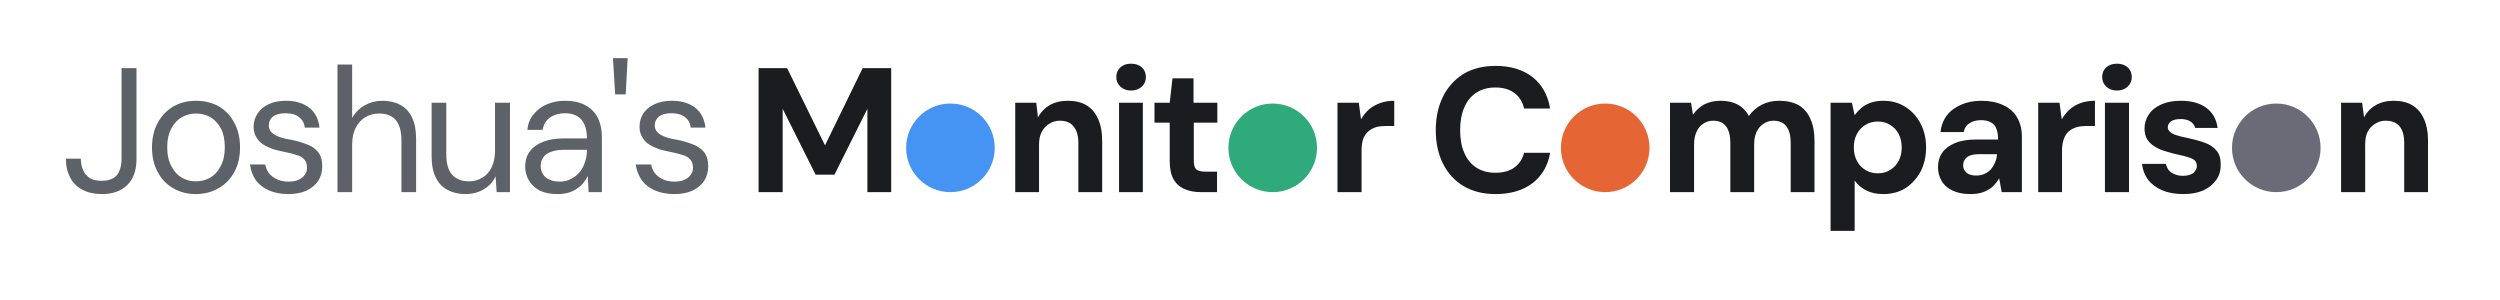
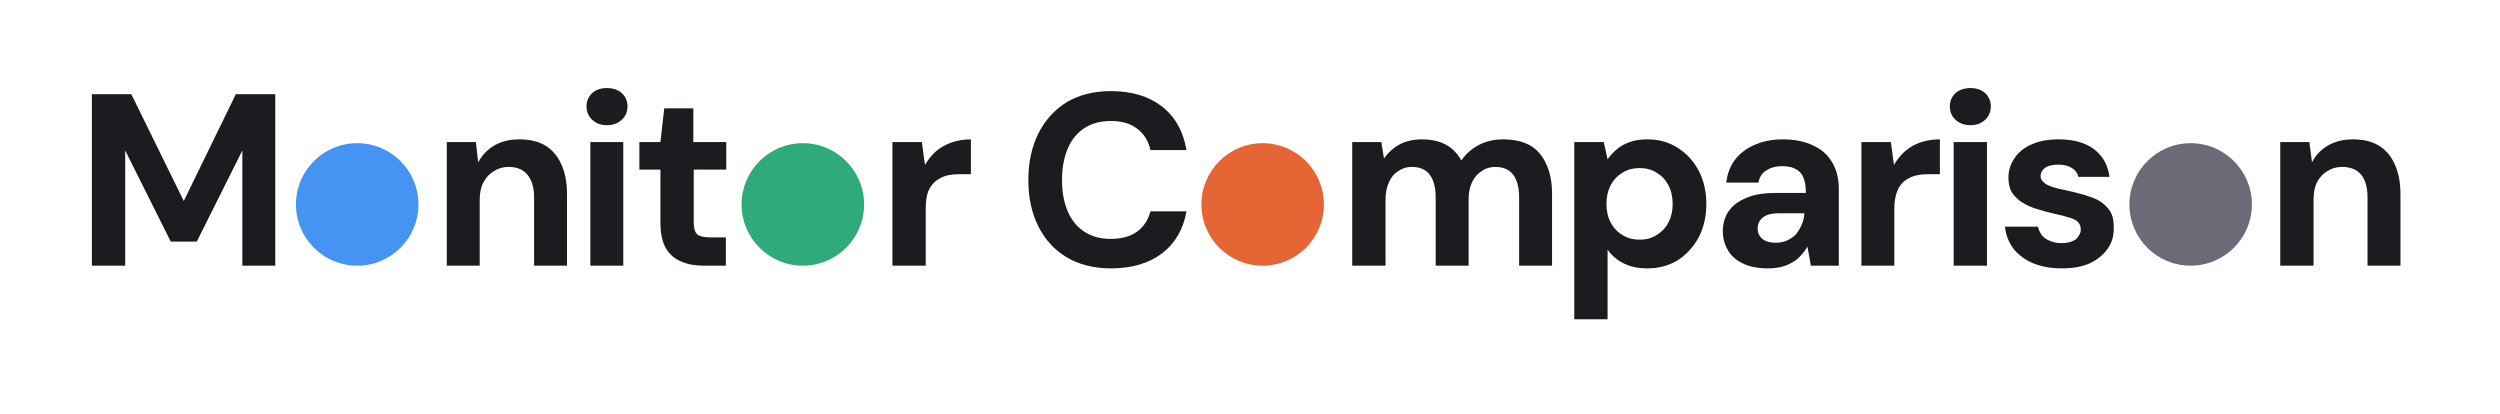
- <svg xmlns="http://www.w3.org/2000/svg" viewBox="0 0 903 108" width="903" height="108" role="img" aria-label="Joshua's Monitor Comparison">
+ <svg xmlns="http://www.w3.org/2000/svg" viewBox="250 0 653 108" width="653" height="108" role="img" aria-label="Monitor Comparison">
  <style>
-     .owner { fill: #5d6168; }
    .name { fill: #1b1c1f; }
    .blue { fill: #4593f2; }
    .green { fill: #2eaa7b; }
    .orange { fill: #e66534; }
    .ref { fill: #6b6b78; }
    @media (prefers-color-scheme: dark) {
-       .owner { fill: #a3a6ad; }
      .name { fill: #ededef; }
      .ref { fill: #c9c9d4; }
    }
  </style>
-   <path class="owner" d="M36.8 70.1Q32.8 70.1 29.9 68.6Q26.9 67.1 25.4 64.2Q23.8 61.3 23.8 57.3H29.2Q29.2 59.6 30 61.4Q30.7 63.2 32.4 64.3Q34 65.3 36.7 65.3Q39.4 65.3 41 64.3Q42.6 63.3 43.2 61.5Q43.9 59.8 43.9 57.5V24.6H49.3V57.5Q49.3 63.5 46 66.8Q42.7 70.1 36.8 70.1Z M70.7 70.1Q66.2 70.1 62.6 68Q59 66 57 62.2Q54.9 58.4 54.9 53.3Q54.9 48.1 57 44.3Q59.1 40.5 62.7 38.4Q66.3 36.4 70.8 36.4Q75.4 36.4 79 38.4Q82.6 40.5 84.6 44.3Q86.7 48.1 86.7 53.3Q86.7 58.4 84.6 62.2Q82.5 66 78.9 68Q75.3 70.1 70.7 70.1ZM70.7 65.5Q73.5 65.5 75.9 64.2Q78.3 62.8 79.7 60Q81.2 57.3 81.2 53.2Q81.2 49.1 79.8 46.4Q78.3 43.7 76 42.3Q73.6 41 70.8 41Q68.1 41 65.7 42.3Q63.3 43.7 61.9 46.4Q60.4 49.1 60.4 53.3Q60.4 57.3 61.9 60Q63.3 62.8 65.7 64.2Q68 65.5 70.7 65.5Z M104.1 70.1Q100.2 70.1 97.2 68.8Q94.2 67.5 92.4 65.1Q90.7 62.6 90.3 59.4H95.8Q96.1 61.1 97.1 62.5Q98.2 63.9 99.9 64.7Q101.7 65.6 104.2 65.6Q106.5 65.6 107.9 64.9Q109.4 64.2 110.1 63.1Q110.9 62 110.9 60.6Q110.9 58.6 109.9 57.6Q109 56.5 107.2 56Q105.4 55.4 102.9 54.9Q100.8 54.5 98.7 53.9Q96.7 53.2 95.1 52.2Q93.5 51.2 92.6 49.6Q91.6 48 91.6 45.8Q91.6 43.1 93.1 40.9Q94.5 38.8 97.1 37.6Q99.7 36.4 103.3 36.4Q108.4 36.4 111.7 38.9Q114.9 41.4 115.4 46.1H110.1Q109.8 43.6 108 42.3Q106.3 40.9 103.2 40.9Q100.2 40.9 98.6 42.1Q97.1 43.3 97.1 45.3Q97.1 46.6 97.9 47.6Q98.8 48.6 100.5 49.3Q102.2 50 104.7 50.4Q107.9 51 110.5 52Q113.2 52.9 114.8 54.8Q116.4 56.7 116.4 60.1Q116.4 63.1 114.9 65.4Q113.4 67.6 110.6 68.9Q107.9 70.1 104.1 70.1Z M121.9 69.4V23.3H127.2V42.6Q128.9 39.6 131.8 38Q134.7 36.4 138.1 36.4Q141.9 36.4 144.6 37.9Q147.3 39.3 148.8 42.4Q150.3 45.5 150.3 50.2V69.4H145V50.7Q145 45.9 143 43.4Q140.9 41 137 41Q134.3 41 132 42.3Q129.8 43.6 128.5 46.1Q127.2 48.6 127.2 52.3V69.4Z M168.1 70.1Q164.4 70.1 161.7 68.6Q158.9 67.2 157.4 64.1Q155.9 61.1 155.9 56.4V37.1H161.2V55.8Q161.2 60.7 163.3 63.1Q165.5 65.5 169.4 65.5Q172 65.5 174.2 64.2Q176.4 62.9 177.6 60.4Q178.8 57.9 178.8 54.4V37.1H184.2V69.4H179.4L179 63.7Q177.6 66.7 174.7 68.4Q171.8 70.1 168.1 70.1Z M201.4 70.1Q197.5 70.1 194.9 68.8Q192.3 67.4 191 65.1Q189.7 62.8 189.7 60.2Q189.7 56.9 191.4 54.6Q193.1 52.4 196.2 51.2Q199.3 50 203.5 50H212Q212 47 211.1 45Q210.2 42.9 208.4 41.9Q206.6 40.9 204 40.9Q201 40.9 198.7 42.4Q196.5 44 196 46.9H190.5Q190.8 43.5 192.8 41.2Q194.8 38.8 197.7 37.6Q200.7 36.4 204 36.4Q208.5 36.4 211.4 38Q214.4 39.6 215.9 42.5Q217.4 45.5 217.4 49.4V69.4H212.6L212.3 63.6Q211.6 65 210.6 66.2Q209.6 67.4 208.3 68.2Q207 69.1 205.3 69.6Q203.6 70.1 201.4 70.1ZM202.2 65.6Q204.5 65.6 206.3 64.6Q208.1 63.7 209.4 62.1Q210.7 60.5 211.3 58.5Q212 56.5 212 54.4V54.1H203.9Q200.8 54.1 198.9 54.9Q197 55.6 196.2 56.9Q195.3 58.2 195.3 59.9Q195.3 61.6 196.1 62.9Q196.9 64.2 198.5 64.9Q200 65.6 202.2 65.6Z M222.2 34.1 221.4 21H226.7L226 34.1Z M243.5 70.1Q239.6 70.1 236.6 68.8Q233.6 67.5 231.8 65.1Q230.1 62.6 229.6 59.4H235.2Q235.5 61.1 236.5 62.5Q237.6 63.9 239.3 64.7Q241.1 65.6 243.6 65.6Q245.9 65.6 247.3 64.9Q248.8 64.2 249.5 63.1Q250.3 62 250.3 60.6Q250.3 58.6 249.3 57.6Q248.4 56.5 246.6 56Q244.8 55.4 242.3 54.9Q240.2 54.5 238.1 53.9Q236.1 53.2 234.5 52.2Q232.9 51.2 232 49.6Q231 48 231 45.8Q231 43.1 232.4 40.9Q233.9 38.8 236.5 37.6Q239.1 36.4 242.7 36.4Q247.8 36.4 251.1 38.9Q254.3 41.4 254.8 46.1H249.5Q249.2 43.6 247.4 42.3Q245.6 40.9 242.6 40.9Q239.6 40.9 238 42.1Q236.5 43.3 236.5 45.3Q236.5 46.6 237.3 47.6Q238.2 48.6 239.9 49.3Q241.6 50 244.1 50.4Q247.3 51 249.9 52Q252.5 52.9 254.2 54.8Q255.8 56.7 255.8 60.1Q255.8 63.1 254.3 65.4Q252.8 67.6 250 68.9Q247.3 70.1 243.5 70.1Z" />
  <path class="name" d="M274 69.4V24.6H284.3L298 52.5L311.6 24.6H321.9V69.4H313.3V39.3L301.4 63.1H294.6L282.7 39.3V69.4Z M366.7 69.4V37.1H374.3L374.9 42.4Q376.4 39.6 379.1 38Q381.9 36.4 385.7 36.4Q389.7 36.4 392.4 38Q395.2 39.7 396.6 42.9Q398.1 46.1 398.1 50.7V69.4H389.5V51.5Q389.5 47.8 387.8 45.7Q386.2 43.6 382.8 43.6Q380.7 43.6 379 44.7Q377.3 45.7 376.3 47.6Q375.3 49.4 375.3 52.2V69.4Z M404.2 69.4V37.1H412.8V69.4ZM408.5 32.7Q406.2 32.7 404.7 31.3Q403.2 29.9 403.2 27.8Q403.2 25.7 404.7 24.3Q406.2 23 408.5 23Q410.9 23 412.4 24.3Q413.9 25.7 413.9 27.8Q413.9 29.9 412.4 31.3Q410.9 32.7 408.5 32.7Z M433.8 69.4Q430.4 69.4 427.9 68.3Q425.3 67.2 423.9 64.8Q422.5 62.3 422.5 58.1V44.3H417V37.1H422.5L423.5 28.3H431.1V37.1H439.7V44.3H431.2V58.1Q431.2 60.3 432.1 61.2Q433.1 62 435.4 62H439.6V69.4Z M483.1 69.4V37.1H490.8L491.6 43.1Q492.8 41 494.5 39.5Q496.3 38 498.6 37.2Q500.9 36.4 503.6 36.4V45.5H500.7Q498.7 45.5 497.1 45.9Q495.5 46.4 494.3 47.4Q493.1 48.4 492.4 50.1Q491.8 51.9 491.8 54.5V69.4Z M540.2 70.1Q533.5 70.1 528.6 67.2Q523.8 64.3 521.2 59.1Q518.6 53.9 518.6 47Q518.6 40.2 521.2 34.9Q523.8 29.7 528.6 26.7Q533.5 23.8 540.2 23.8Q548.3 23.8 553.5 27.8Q558.7 31.9 559.9 39.2H550.5Q549.7 35.6 547 33.6Q544.4 31.6 540.1 31.6Q536.1 31.6 533.2 33.5Q530.4 35.3 528.9 38.8Q527.4 42.3 527.4 47Q527.4 51.8 528.9 55.2Q530.4 58.7 533.2 60.5Q536.1 62.4 540.1 62.4Q544.4 62.4 547 60.5Q549.6 58.6 550.5 55.2H559.9Q558.7 62.2 553.5 66.2Q548.3 70.1 540.2 70.1Z M603.2 69.4V37.1H610.8L611.5 41.4Q613.1 39.1 615.6 37.7Q618.2 36.4 621.4 36.4Q623.8 36.4 625.8 37Q627.7 37.6 629.2 38.8Q630.7 40.1 631.7 41.9Q633.5 39.3 636.4 37.8Q639.2 36.4 642.6 36.4Q646.8 36.4 649.7 38Q652.5 39.7 653.9 42.9Q655.4 46.1 655.4 50.8V69.4H646.8V51.6Q646.8 47.8 645.3 45.7Q643.7 43.6 640.6 43.6Q638.5 43.6 637 44.7Q635.4 45.7 634.5 47.6Q633.6 49.5 633.6 52.2V69.4H625V51.6Q625 47.8 623.5 45.7Q622 43.6 618.7 43.6Q616.8 43.6 615.2 44.7Q613.6 45.7 612.8 47.6Q611.9 49.5 611.9 52.2V69.4Z M661.2 83.4V37.1H668.9L669.9 41.6Q670.9 40.2 672.3 39Q673.7 37.8 675.7 37.1Q677.6 36.4 680.3 36.4Q684.8 36.4 688.2 38.6Q691.7 40.8 693.7 44.6Q695.7 48.4 695.7 53.3Q695.7 58.1 693.7 62Q691.6 65.8 688.2 68Q684.7 70.1 680.3 70.1Q676.7 70.1 674.1 68.8Q671.5 67.5 669.9 65.2V83.4ZM678.3 62.6Q680.8 62.6 682.7 61.4Q684.7 60.2 685.8 58.1Q686.9 56 686.9 53.3Q686.9 50.5 685.8 48.4Q684.7 46.3 682.7 45.1Q680.8 43.9 678.3 43.9Q675.7 43.9 673.8 45.1Q671.8 46.3 670.7 48.4Q669.6 50.5 669.6 53.2Q669.6 56 670.7 58.1Q671.8 60.2 673.8 61.4Q675.7 62.6 678.3 62.6Z M711.8 70.1Q707.8 70.1 705.2 68.8Q702.5 67.5 701.3 65.3Q700 63.1 700 60.4Q700 57.4 701.5 55.2Q703 53 706.1 51.7Q709.1 50.4 713.7 50.4H721.7Q721.7 48 721.1 46.5Q720.5 44.9 719.1 44.2Q717.8 43.4 715.5 43.4Q713.1 43.4 711.4 44.5Q709.7 45.5 709.3 47.7H700.9Q701.3 44.2 703.2 41.7Q705.1 39.2 708.4 37.8Q711.6 36.4 715.6 36.4Q720.1 36.4 723.4 37.9Q726.8 39.4 728.5 42.3Q730.3 45.2 730.3 49.4V69.4H723L722.1 64.4Q721.4 65.7 720.4 66.7Q719.5 67.8 718.2 68.5Q716.9 69.3 715.3 69.7Q713.7 70.1 711.8 70.1ZM713.8 63.4Q715.5 63.4 716.8 62.8Q718.1 62.2 719.1 61.2Q720 60.1 720.6 58.7Q721.2 57.4 721.3 55.8V55.7H714.7Q712.8 55.7 711.5 56.2Q710.3 56.7 709.7 57.6Q709.1 58.5 709.1 59.7Q709.1 60.9 709.7 61.7Q710.3 62.6 711.4 63Q712.4 63.4 713.8 63.4Z M736.2 69.4V37.1H743.9L744.7 43.1Q745.9 41 747.6 39.5Q749.3 38 751.6 37.2Q753.9 36.4 756.7 36.4V45.5H753.7Q751.8 45.5 750.2 45.9Q748.5 46.4 747.3 47.4Q746.1 48.4 745.5 50.1Q744.8 51.9 744.8 54.5V69.4Z M760.3 69.4V37.1H769V69.4ZM764.7 32.7Q762.3 32.7 760.8 31.3Q759.3 29.9 759.3 27.8Q759.3 25.7 760.8 24.3Q762.3 23 764.7 23Q767 23 768.5 24.3Q770 25.7 770 27.8Q770 29.9 768.5 31.3Q767 32.7 764.7 32.7Z M788.6 70.1Q784.2 70.1 780.9 68.7Q777.7 67.3 775.8 64.8Q774 62.3 773.7 59.2H782.3Q782.6 60.4 783.3 61.4Q784.1 62.4 785.4 62.9Q786.7 63.5 788.4 63.5Q790.2 63.5 791.3 63Q792.4 62.6 792.9 61.7Q793.5 60.9 793.5 60Q793.5 58.7 792.7 57.9Q791.9 57.2 790.4 56.8Q788.9 56.3 786.9 55.9Q784.6 55.4 782.4 54.7Q780.2 54.1 778.4 53Q776.7 52 775.6 50.4Q774.6 48.8 774.6 46.4Q774.6 43.6 776.2 41.3Q777.7 39 780.7 37.7Q783.6 36.4 787.7 36.4Q793.6 36.4 797 39Q800.4 41.6 801 46.2H792.9Q792.5 44.7 791.2 43.9Q789.8 43 787.7 43Q785.4 43 784.2 43.8Q783 44.7 783 46Q783 46.9 783.8 47.6Q784.5 48.3 786 48.8Q787.5 49.3 789.6 49.7Q793.4 50.5 796.2 51.5Q798.9 52.4 800.5 54.3Q802.2 56.1 802.1 59.5Q802.2 62.6 800.5 65Q798.8 67.4 795.8 68.8Q792.8 70.1 788.6 70.1Z M845.6 69.4V37.1H853.2L853.9 42.4Q855.3 39.6 858.1 38Q860.8 36.4 864.6 36.4Q868.6 36.4 871.3 38Q874.1 39.7 875.5 42.9Q877 46.1 877 50.7V69.4H868.4V51.5Q868.4 47.8 866.8 45.7Q865.1 43.6 861.7 43.6Q859.6 43.6 857.9 44.7Q856.2 45.7 855.2 47.6Q854.3 49.4 854.3 52.2V69.4Z" />
  <circle class="blue" cx="343.3" cy="53.4" r="16" />
  <circle class="green" cx="459.7" cy="53.4" r="16" />
  <circle class="orange" cx="579.8" cy="53.4" r="16" />
  <circle class="ref" cx="822.2" cy="53.4" r="16" />
</svg>
